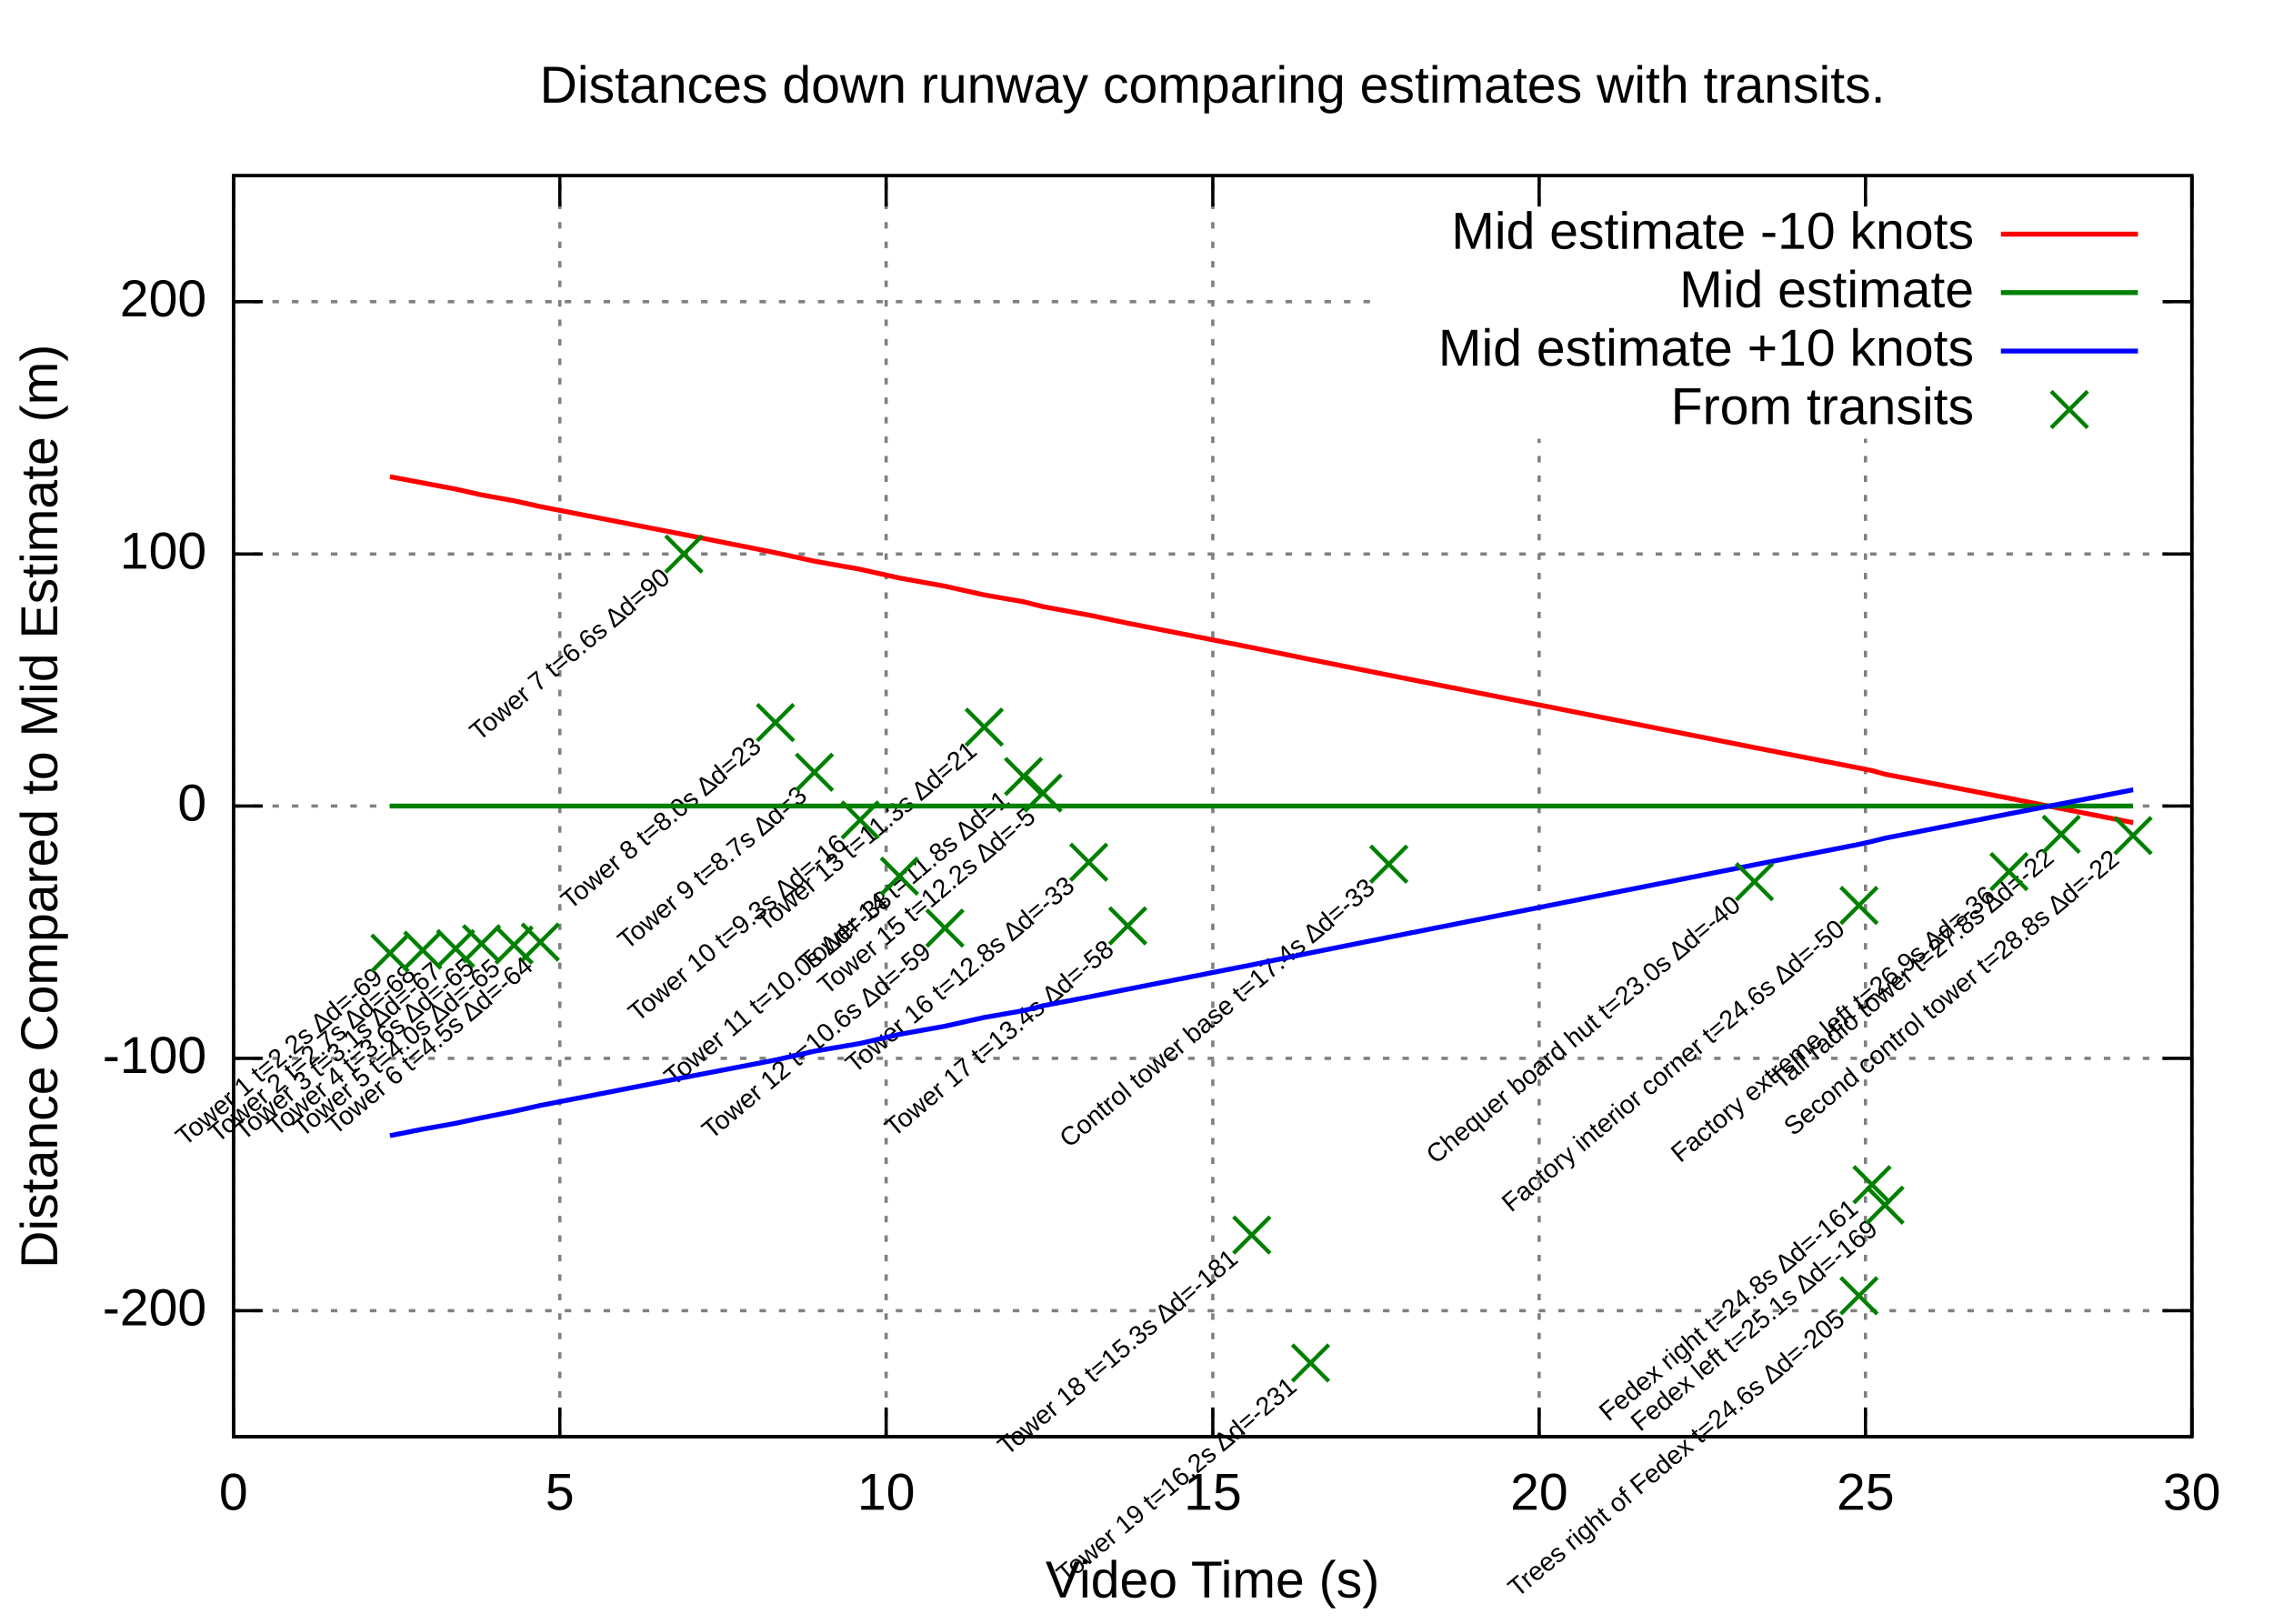
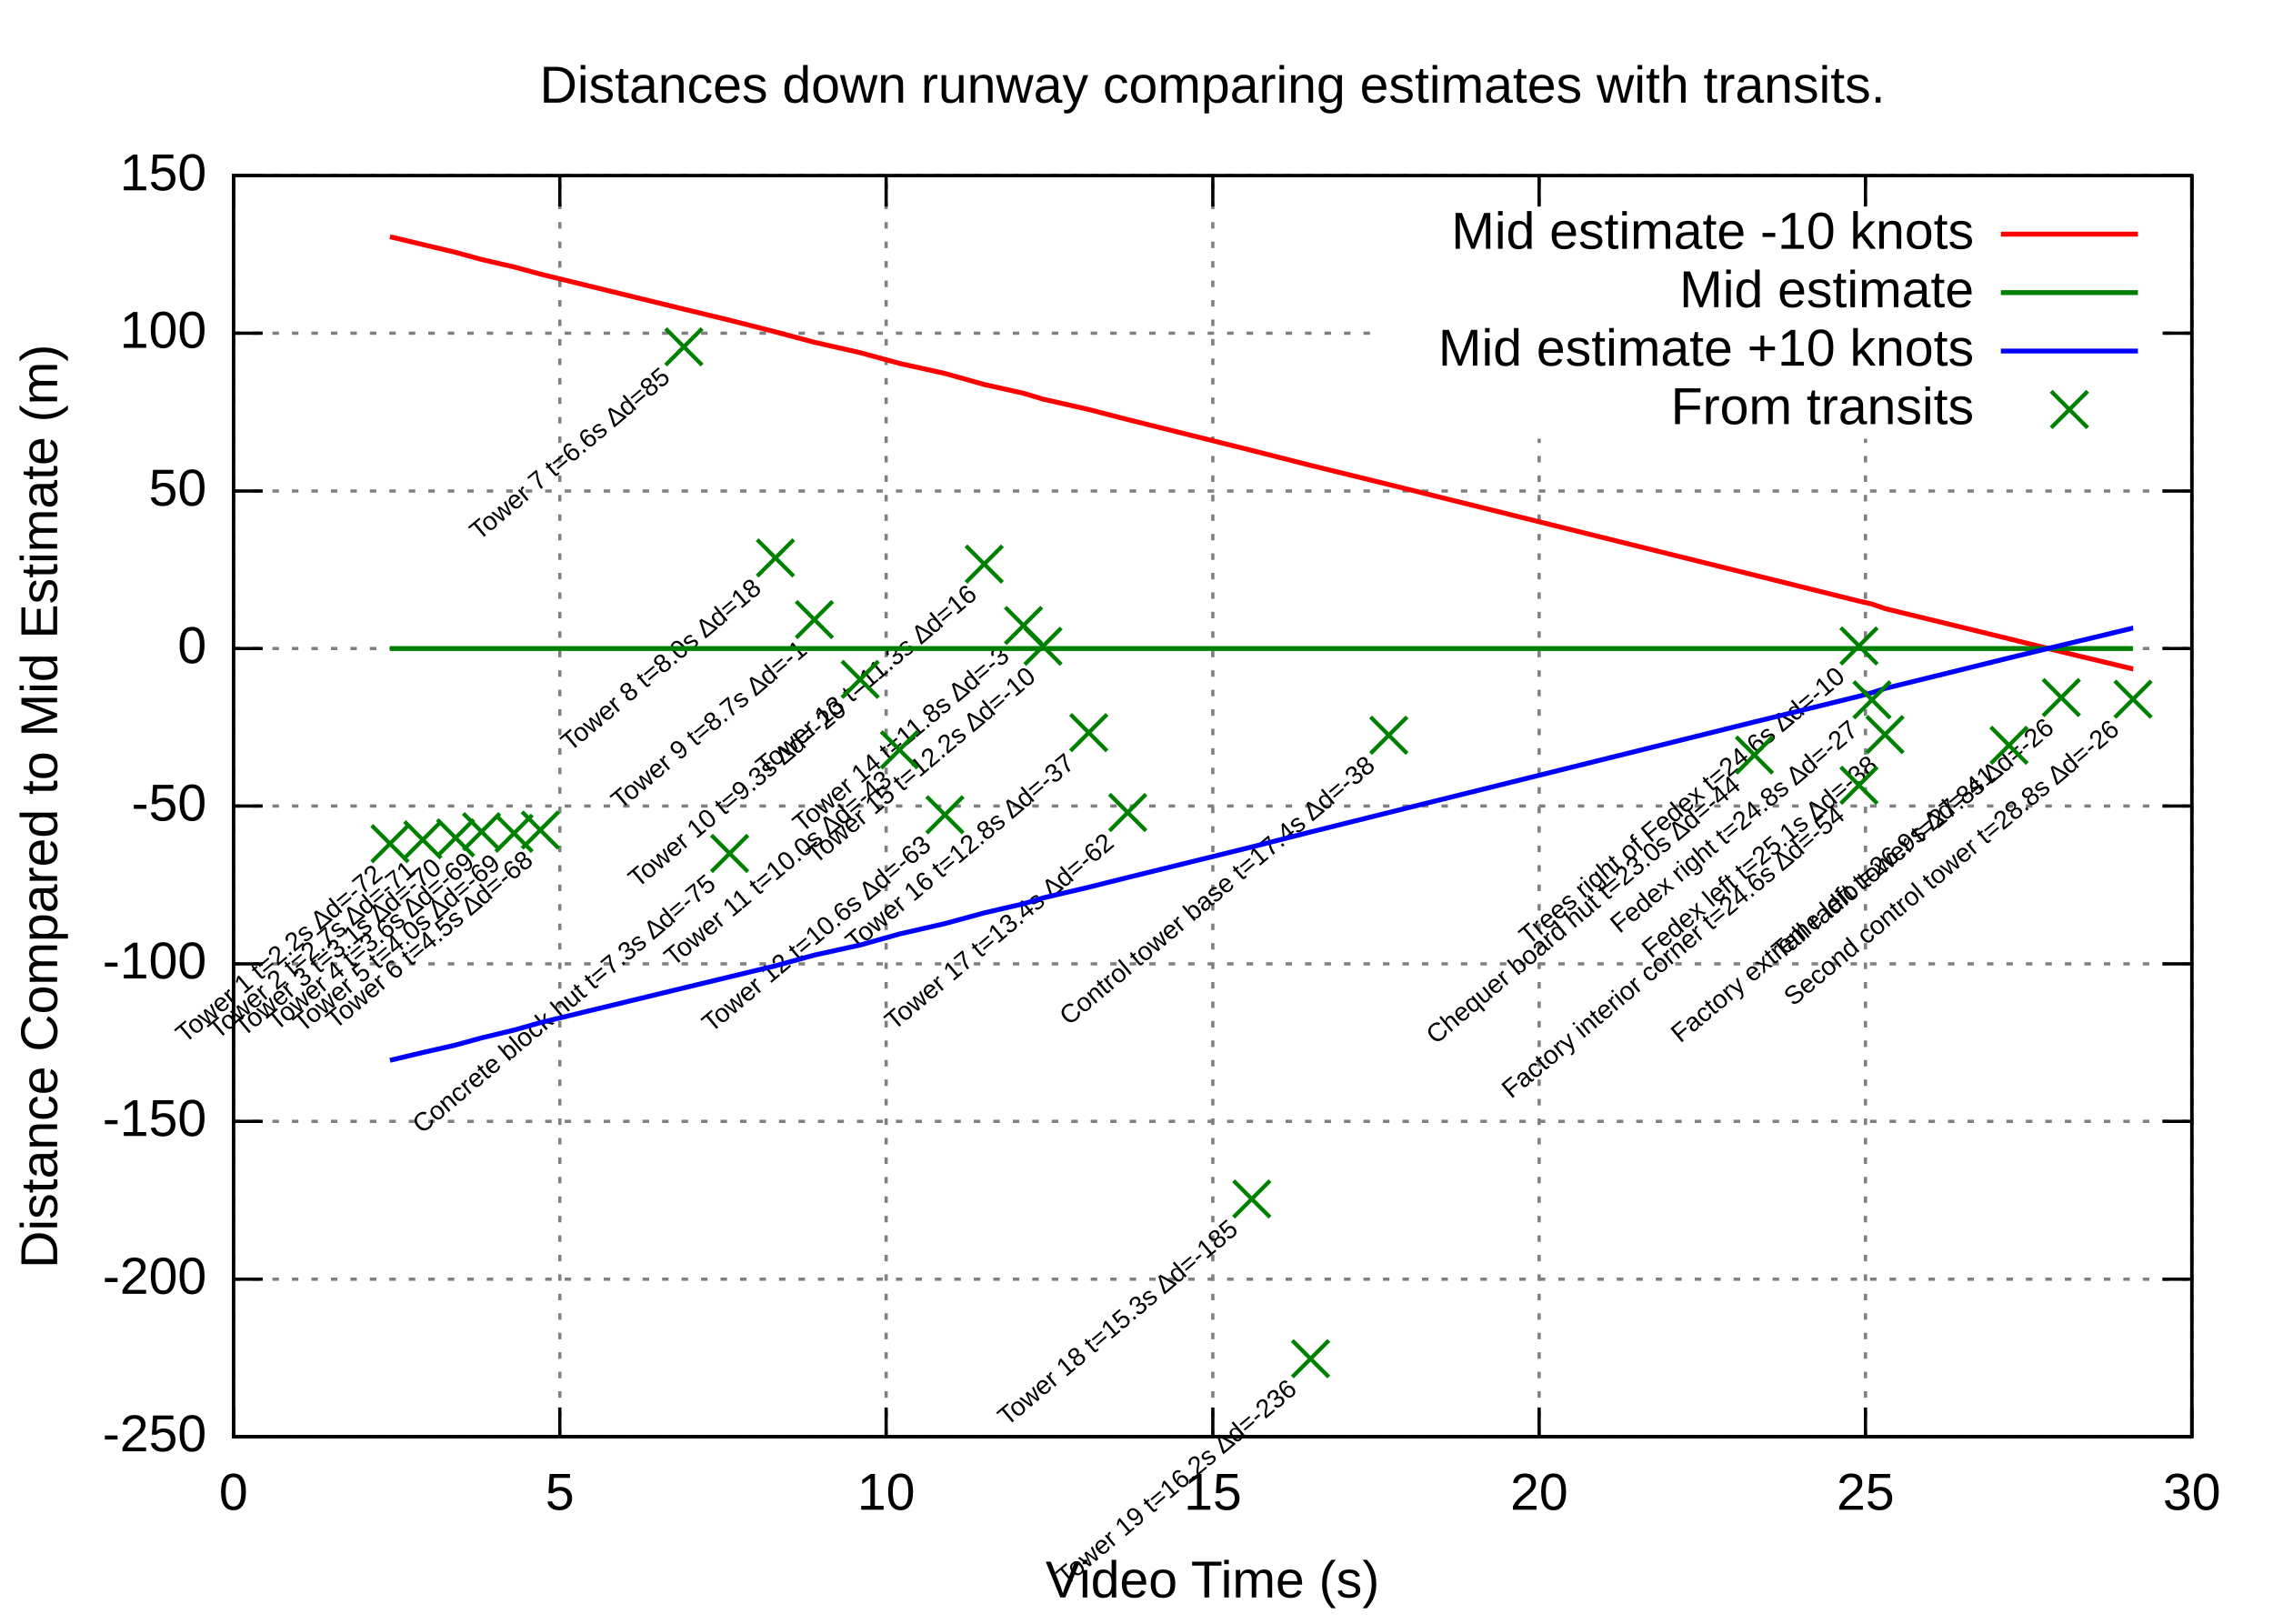
<svg xmlns="http://www.w3.org/2000/svg" xmlns:xlink="http://www.w3.org/1999/xlink" width="700" height="500" viewBox="0 0 700 500">
  <g id="gnuplot_canvas">
    <rect x="0" y="0" width="700" height="500" fill="none" />
    <defs>
      <circle id="gpDot" r="0.5" stroke-width="0.5" />
      <path id="gpPt0" stroke-width="0.222" stroke="currentColor" d="M-1,0 h2 M0,-1 v2" />
      <path id="gpPt1" stroke-width="0.222" stroke="currentColor" d="M-1,-1 L1,1 M1,-1 L-1,1" />
      <path id="gpPt2" stroke-width="0.222" stroke="currentColor" d="M-1,0 L1,0 M0,-1 L0,1 M-1,-1 L1,1 M-1,1 L1,-1" />
      <rect id="gpPt3" stroke-width="0.222" stroke="currentColor" x="-1" y="-1" width="2" height="2" />
      <rect id="gpPt4" stroke-width="0.222" stroke="currentColor" fill="currentColor" x="-1" y="-1" width="2" height="2" />
      <circle id="gpPt5" stroke-width="0.222" stroke="currentColor" cx="0" cy="0" r="1" />
      <use xlink:href="#gpPt5" id="gpPt6" fill="currentColor" stroke="none" />
      <path id="gpPt7" stroke-width="0.222" stroke="currentColor" d="M0,-1.33 L-1.33,0.67 L1.33,0.67 z" />
      <use xlink:href="#gpPt7" id="gpPt8" fill="currentColor" stroke="none" />
      <use xlink:href="#gpPt7" id="gpPt9" stroke="currentColor" transform="rotate(180)" />
      <use xlink:href="#gpPt9" id="gpPt10" fill="currentColor" stroke="none" />
      <use xlink:href="#gpPt3" id="gpPt11" stroke="currentColor" transform="rotate(45)" />
      <use xlink:href="#gpPt11" id="gpPt12" fill="currentColor" stroke="none" />
    </defs>
    <g style="fill:none; color:white; stroke:currentColor; stroke-width:1.00; stroke-linecap:butt; stroke-linejoin:miter">
</g>
    <g style="fill:none; color:black; stroke:currentColor; stroke-width:1.00; stroke-linecap:butt; stroke-linejoin:miter">
</g>
    <g style="fill:none; color:gray; stroke:currentColor; stroke-width:1.00; stroke-linecap:butt; stroke-linejoin:miter">
-       <path stroke="gray" stroke-dasharray=" 2,4" class="gridline" d="M71.9,403.6 L675.0,403.6  h0.01" />
-     </g>
-     <g style="fill:none; color:black; stroke:currentColor; stroke-width:1.00; stroke-linecap:butt; stroke-linejoin:miter">
-       <path stroke="black" d="M71.9,403.6 L80.9,403.6 M675.0,403.6 L666.0,403.6  h0.01" />
-       <g transform="translate(63.6,408.1)" style="stroke:none; fill:black; font-family:Arial; font-size:12.00pt; text-anchor:end">
+       <path stroke="gray" stroke-dasharray=" 2,4" class="gridline" d="M71.9,442.4 L675.0,442.4  h0.01" />
+     </g>
+     <g style="fill:none; color:black; stroke:currentColor; stroke-width:1.00; stroke-linecap:butt; stroke-linejoin:miter">
+       <path stroke="black" d="M71.9,442.4 L80.9,442.4 M675.0,442.4 L666.0,442.4  h0.01" />
+       <g transform="translate(63.6,446.9)" style="stroke:none; fill:black; font-family:Arial; font-size:12.00pt; text-anchor:end">
+         <text>-250</text>
+       </g>
+     </g>
+     <g style="fill:none; color:gray; stroke:currentColor; stroke-width:1.00; stroke-linecap:butt; stroke-linejoin:miter">
+       <path stroke="gray" stroke-dasharray=" 2,4" class="gridline" d="M71.9,393.9 L675.0,393.9  h0.01" />
+     </g>
+     <g style="fill:none; color:black; stroke:currentColor; stroke-width:1.00; stroke-linecap:butt; stroke-linejoin:miter">
+       <path stroke="black" d="M71.9,393.9 L80.9,393.9 M675.0,393.9 L666.0,393.9  h0.01" />
+       <g transform="translate(63.6,398.4)" style="stroke:none; fill:black; font-family:Arial; font-size:12.00pt; text-anchor:end">
        <text>-200</text>
      </g>
    </g>
    <g style="fill:none; color:gray; stroke:currentColor; stroke-width:1.00; stroke-linecap:butt; stroke-linejoin:miter">
-       <path stroke="gray" stroke-dasharray=" 2,4" class="gridline" d="M71.9,325.9 L675.0,325.9  h0.01" />
-     </g>
-     <g style="fill:none; color:black; stroke:currentColor; stroke-width:1.00; stroke-linecap:butt; stroke-linejoin:miter">
-       <path stroke="black" d="M71.9,325.9 L80.9,325.9 M675.0,325.9 L666.0,325.9  h0.01" />
-       <g transform="translate(63.6,330.4)" style="stroke:none; fill:black; font-family:Arial; font-size:12.00pt; text-anchor:end">
+       <path stroke="gray" stroke-dasharray=" 2,4" class="gridline" d="M71.9,345.3 L675.0,345.3  h0.01" />
+     </g>
+     <g style="fill:none; color:black; stroke:currentColor; stroke-width:1.00; stroke-linecap:butt; stroke-linejoin:miter">
+       <path stroke="black" d="M71.9,345.3 L80.9,345.3 M675.0,345.3 L666.0,345.3  h0.01" />
+       <g transform="translate(63.6,349.8)" style="stroke:none; fill:black; font-family:Arial; font-size:12.00pt; text-anchor:end">
+         <text>-150</text>
+       </g>
+     </g>
+     <g style="fill:none; color:gray; stroke:currentColor; stroke-width:1.00; stroke-linecap:butt; stroke-linejoin:miter">
+       <path stroke="gray" stroke-dasharray=" 2,4" class="gridline" d="M71.9,296.8 L675.0,296.8  h0.01" />
+     </g>
+     <g style="fill:none; color:black; stroke:currentColor; stroke-width:1.00; stroke-linecap:butt; stroke-linejoin:miter">
+       <path stroke="black" d="M71.9,296.8 L80.9,296.8 M675.0,296.8 L666.0,296.8  h0.01" />
+       <g transform="translate(63.6,301.3)" style="stroke:none; fill:black; font-family:Arial; font-size:12.00pt; text-anchor:end">
        <text>-100</text>
      </g>
    </g>
    <g style="fill:none; color:gray; stroke:currentColor; stroke-width:1.00; stroke-linecap:butt; stroke-linejoin:miter">
      <path stroke="gray" stroke-dasharray=" 2,4" class="gridline" d="M71.9,248.2 L675.0,248.2  h0.01" />
    </g>
    <g style="fill:none; color:black; stroke:currentColor; stroke-width:1.00; stroke-linecap:butt; stroke-linejoin:miter">
      <path stroke="black" d="M71.9,248.2 L80.9,248.2 M675.0,248.2 L666.0,248.2  h0.01" />
      <g transform="translate(63.6,252.7)" style="stroke:none; fill:black; font-family:Arial; font-size:12.00pt; text-anchor:end">
+         <text>-50</text>
+       </g>
+     </g>
+     <g style="fill:none; color:gray; stroke:currentColor; stroke-width:1.00; stroke-linecap:butt; stroke-linejoin:miter">
+       <path stroke="gray" stroke-dasharray=" 2,4" class="gridline" d="M71.9,199.7 L675.0,199.7  h0.01" />
+     </g>
+     <g style="fill:none; color:black; stroke:currentColor; stroke-width:1.00; stroke-linecap:butt; stroke-linejoin:miter">
+       <path stroke="black" d="M71.9,199.7 L80.9,199.7 M675.0,199.7 L666.0,199.7  h0.01" />
+       <g transform="translate(63.6,204.2)" style="stroke:none; fill:black; font-family:Arial; font-size:12.00pt; text-anchor:end">
        <text> 0</text>
      </g>
    </g>
    <g style="fill:none; color:gray; stroke:currentColor; stroke-width:1.00; stroke-linecap:butt; stroke-linejoin:miter">
-       <path stroke="gray" stroke-dasharray=" 2,4" class="gridline" d="M71.9,170.6 L675.0,170.6  h0.01" />
-     </g>
-     <g style="fill:none; color:black; stroke:currentColor; stroke-width:1.00; stroke-linecap:butt; stroke-linejoin:miter">
-       <path stroke="black" d="M71.9,170.6 L80.9,170.6 M675.0,170.6 L666.0,170.6  h0.01" />
-       <g transform="translate(63.6,175.1)" style="stroke:none; fill:black; font-family:Arial; font-size:12.00pt; text-anchor:end">
+       <path stroke="gray" stroke-dasharray=" 2,4" class="gridline" d="M71.9,151.2 L675.0,151.2  h0.01" />
+     </g>
+     <g style="fill:none; color:black; stroke:currentColor; stroke-width:1.00; stroke-linecap:butt; stroke-linejoin:miter">
+       <path stroke="black" d="M71.9,151.2 L80.9,151.2 M675.0,151.2 L666.0,151.2  h0.01" />
+       <g transform="translate(63.6,155.7)" style="stroke:none; fill:black; font-family:Arial; font-size:12.00pt; text-anchor:end">
+         <text> 50</text>
+       </g>
+     </g>
+     <g style="fill:none; color:gray; stroke:currentColor; stroke-width:1.00; stroke-linecap:butt; stroke-linejoin:miter">
+       <path stroke="gray" stroke-dasharray=" 2,4" class="gridline" d="M71.9,102.6 L425.3,102.6 M666.7,102.6 L675.0,102.6  h0.01" />
+     </g>
+     <g style="fill:none; color:black; stroke:currentColor; stroke-width:1.00; stroke-linecap:butt; stroke-linejoin:miter">
+       <path stroke="black" d="M71.9,102.6 L80.9,102.6 M675.0,102.6 L666.0,102.6  h0.01" />
+       <g transform="translate(63.6,107.1)" style="stroke:none; fill:black; font-family:Arial; font-size:12.00pt; text-anchor:end">
        <text> 100</text>
      </g>
    </g>
    <g style="fill:none; color:gray; stroke:currentColor; stroke-width:1.00; stroke-linecap:butt; stroke-linejoin:miter">
-       <path stroke="gray" stroke-dasharray=" 2,4" class="gridline" d="M71.9,92.9 L425.3,92.9 M666.7,92.9 L675.0,92.9  h0.01" />
-     </g>
-     <g style="fill:none; color:black; stroke:currentColor; stroke-width:1.00; stroke-linecap:butt; stroke-linejoin:miter">
-       <path stroke="black" d="M71.9,92.9 L80.9,92.9 M675.0,92.9 L666.0,92.9  h0.01" />
-       <g transform="translate(63.6,97.4)" style="stroke:none; fill:black; font-family:Arial; font-size:12.00pt; text-anchor:end">
-         <text> 200</text>
+       <path stroke="gray" stroke-dasharray=" 2,4" class="gridline" d="M71.9,54.1 L675.0,54.1  h0.01" />
+     </g>
+     <g style="fill:none; color:black; stroke:currentColor; stroke-width:1.00; stroke-linecap:butt; stroke-linejoin:miter">
+       <path stroke="black" d="M71.9,54.1 L80.9,54.1 M675.0,54.1 L666.0,54.1  h0.01" />
+       <g transform="translate(63.6,58.6)" style="stroke:none; fill:black; font-family:Arial; font-size:12.00pt; text-anchor:end">
+         <text> 150</text>
      </g>
    </g>
    <g style="fill:none; color:gray; stroke:currentColor; stroke-width:1.00; stroke-linecap:butt; stroke-linejoin:miter">
      <path stroke="gray" stroke-dasharray=" 2,4" class="gridline" d="M71.9,442.4 L71.9,54.1  h0.01" />
    </g>
    <g style="fill:none; color:black; stroke:currentColor; stroke-width:1.00; stroke-linecap:butt; stroke-linejoin:miter">
      <path stroke="black" d="M71.9,442.4 L71.9,433.4 M71.9,54.1 L71.9,63.1  h0.01" />
      <g transform="translate(71.9,464.9)" style="stroke:none; fill:black; font-family:Arial; font-size:12.00pt; text-anchor:middle">
        <text> 0</text>
      </g>
    </g>
    <g style="fill:none; color:gray; stroke:currentColor; stroke-width:1.00; stroke-linecap:butt; stroke-linejoin:miter">
      <path stroke="gray" stroke-dasharray=" 2,4" class="gridline" d="M172.4,442.4 L172.4,54.1  h0.01" />
    </g>
    <g style="fill:none; color:black; stroke:currentColor; stroke-width:1.00; stroke-linecap:butt; stroke-linejoin:miter">
      <path stroke="black" d="M172.4,442.4 L172.4,433.4 M172.4,54.1 L172.4,63.1  h0.01" />
      <g transform="translate(172.4,464.9)" style="stroke:none; fill:black; font-family:Arial; font-size:12.00pt; text-anchor:middle">
        <text> 5</text>
      </g>
    </g>
    <g style="fill:none; color:gray; stroke:currentColor; stroke-width:1.00; stroke-linecap:butt; stroke-linejoin:miter">
      <path stroke="gray" stroke-dasharray=" 2,4" class="gridline" d="M272.9,442.4 L272.9,54.1  h0.01" />
    </g>
    <g style="fill:none; color:black; stroke:currentColor; stroke-width:1.00; stroke-linecap:butt; stroke-linejoin:miter">
      <path stroke="black" d="M272.9,442.4 L272.9,433.4 M272.9,54.1 L272.9,63.1  h0.01" />
      <g transform="translate(272.9,464.9)" style="stroke:none; fill:black; font-family:Arial; font-size:12.00pt; text-anchor:middle">
        <text> 10</text>
      </g>
    </g>
    <g style="fill:none; color:gray; stroke:currentColor; stroke-width:1.00; stroke-linecap:butt; stroke-linejoin:miter">
      <path stroke="gray" stroke-dasharray=" 2,4" class="gridline" d="M373.5,442.4 L373.5,54.1  h0.01" />
    </g>
    <g style="fill:none; color:black; stroke:currentColor; stroke-width:1.00; stroke-linecap:butt; stroke-linejoin:miter">
      <path stroke="black" d="M373.5,442.4 L373.5,433.4 M373.5,54.1 L373.5,63.1  h0.01" />
      <g transform="translate(373.5,464.9)" style="stroke:none; fill:black; font-family:Arial; font-size:12.00pt; text-anchor:middle">
        <text> 15</text>
      </g>
    </g>
    <g style="fill:none; color:gray; stroke:currentColor; stroke-width:1.00; stroke-linecap:butt; stroke-linejoin:miter">
      <path stroke="gray" stroke-dasharray=" 2,4" class="gridline" d="M474.0,442.4 L474.0,135.1 M474.0,63.1 L474.0,54.1  h0.01" />
    </g>
    <g style="fill:none; color:black; stroke:currentColor; stroke-width:1.00; stroke-linecap:butt; stroke-linejoin:miter">
      <path stroke="black" d="M474.0,442.4 L474.0,433.4 M474.0,54.1 L474.0,63.1  h0.01" />
      <g transform="translate(474.0,464.9)" style="stroke:none; fill:black; font-family:Arial; font-size:12.00pt; text-anchor:middle">
        <text> 20</text>
      </g>
    </g>
    <g style="fill:none; color:gray; stroke:currentColor; stroke-width:1.00; stroke-linecap:butt; stroke-linejoin:miter">
      <path stroke="gray" stroke-dasharray=" 2,4" class="gridline" d="M574.5,442.4 L574.5,135.1 M574.5,63.1 L574.5,54.1  h0.01" />
    </g>
    <g style="fill:none; color:black; stroke:currentColor; stroke-width:1.00; stroke-linecap:butt; stroke-linejoin:miter">
      <path stroke="black" d="M574.5,442.4 L574.5,433.4 M574.5,54.1 L574.5,63.1  h0.01" />
      <g transform="translate(574.5,464.9)" style="stroke:none; fill:black; font-family:Arial; font-size:12.00pt; text-anchor:middle">
        <text> 25</text>
      </g>
    </g>
    <g style="fill:none; color:gray; stroke:currentColor; stroke-width:1.00; stroke-linecap:butt; stroke-linejoin:miter">
      <path stroke="gray" stroke-dasharray=" 2,4" class="gridline" d="M675.0,442.4 L675.0,54.1  h0.01" />
    </g>
    <g style="fill:none; color:black; stroke:currentColor; stroke-width:1.00; stroke-linecap:butt; stroke-linejoin:miter">
      <path stroke="black" d="M675.0,442.4 L675.0,433.4 M675.0,54.1 L675.0,63.1  h0.01" />
      <g transform="translate(675.0,464.9)" style="stroke:none; fill:black; font-family:Arial; font-size:12.00pt; text-anchor:middle">
        <text> 30</text>
      </g>
      <path stroke="black" d="M71.9,54.1 L71.9,442.4 L675.0,442.4 L675.0,54.1 L71.9,54.1 Z  h0.01" />
      <g transform="translate(17.6,248.3) rotate(270)" style="stroke:none; fill:black; font-family:Arial; font-size:12.00pt; text-anchor:middle">
        <text>Distance Compared to Mid Estimate (m)</text>
      </g>
      <g transform="translate(373.4,491.9)" style="stroke:none; fill:black; font-family:Arial; font-size:12.00pt; text-anchor:middle">
        <text>Video Time (s)</text>
      </g>
      <g transform="translate(373.4,31.6)" style="stroke:none; fill:black; font-family:Arial; font-size:12.00pt; text-anchor:middle">
        <text>Distances down runway comparing estimates with transits.</text>
      </g>
-       <g transform="translate(118.3,301.7) rotate(-40)" style="stroke:none; fill:black; font-family:Arial; font-size:6.00pt; text-anchor:end">
-         <text>Tower 1 t=2.2s ∆d=-69</text>
-       </g>
-       <g transform="translate(128.4,300.7) rotate(-40)" style="stroke:none; fill:black; font-family:Arial; font-size:6.00pt; text-anchor:end">
-         <text>Tower 2 t=2.7s ∆d=-68</text>
-       </g>
-       <g transform="translate(136.4,300.0) rotate(-40)" style="stroke:none; fill:black; font-family:Arial; font-size:6.00pt; text-anchor:end">
-         <text>Tower 3 t=3.1s ∆d=-67</text>
-       </g>
-       <g transform="translate(146.5,298.7) rotate(-40)" style="stroke:none; fill:black; font-family:Arial; font-size:6.00pt; text-anchor:end">
-         <text>Tower 4 t=3.6s ∆d=-65</text>
-       </g>
-       <g transform="translate(154.5,299.0) rotate(-40)" style="stroke:none; fill:black; font-family:Arial; font-size:6.00pt; text-anchor:end">
-         <text>Tower 5 t=4.0s ∆d=-65</text>
-       </g>
-       <g transform="translate(164.6,298.3) rotate(-40)" style="stroke:none; fill:black; font-family:Arial; font-size:6.00pt; text-anchor:end">
-         <text>Tower 6 t=4.5s ∆d=-64</text>
-       </g>
-       <g transform="translate(206.8,178.7) rotate(-40)" style="stroke:none; fill:black; font-family:Arial; font-size:6.00pt; text-anchor:end">
-         <text>Tower 7 t=6.6s ∆d=90</text>
-       </g>
-       <g transform="translate(234.9,230.6) rotate(-40)" style="stroke:none; fill:black; font-family:Arial; font-size:6.00pt; text-anchor:end">
-         <text>Tower 8 t=8.0s ∆d=23</text>
-       </g>
-       <g transform="translate(249.0,245.8) rotate(-40)" style="stroke:none; fill:black; font-family:Arial; font-size:6.00pt; text-anchor:end">
-         <text>Tower 9 t=8.7s ∆d=3</text>
-       </g>
-       <g transform="translate(261.1,260.6) rotate(-40)" style="stroke:none; fill:black; font-family:Arial; font-size:6.00pt; text-anchor:end">
-         <text>Tower 10 t=9.3s ∆d=-16</text>
-       </g>
-       <g transform="translate(275.1,277.9) rotate(-40)" style="stroke:none; fill:black; font-family:Arial; font-size:6.00pt; text-anchor:end">
-         <text>Tower 11 t=10.0s ∆d=-38</text>
-       </g>
-       <g transform="translate(287.2,293.9) rotate(-40)" style="stroke:none; fill:black; font-family:Arial; font-size:6.00pt; text-anchor:end">
-         <text>Tower 12 t=10.6s ∆d=-59</text>
-       </g>
-       <g transform="translate(301.3,232.0) rotate(-40)" style="stroke:none; fill:black; font-family:Arial; font-size:6.00pt; text-anchor:end">
-         <text>Tower 13 t=11.3s ∆d=21</text>
-       </g>
-       <g transform="translate(311.3,247.2) rotate(-40)" style="stroke:none; fill:black; font-family:Arial; font-size:6.00pt; text-anchor:end">
-         <text>Tower 14 t=11.8s ∆d=1</text>
-       </g>
-       <g transform="translate(319.4,252.3) rotate(-40)" style="stroke:none; fill:black; font-family:Arial; font-size:6.00pt; text-anchor:end">
-         <text>Tower 15 t=12.2s ∆d=-5</text>
-       </g>
-       <g transform="translate(331.4,273.6) rotate(-40)" style="stroke:none; fill:black; font-family:Arial; font-size:6.00pt; text-anchor:end">
-         <text>Tower 16 t=12.8s ∆d=-33</text>
-       </g>
-       <g transform="translate(343.5,293.2) rotate(-40)" style="stroke:none; fill:black; font-family:Arial; font-size:6.00pt; text-anchor:end">
-         <text>Tower 17 t=13.4s ∆d=-58</text>
-       </g>
-       <g transform="translate(381.7,388.4) rotate(-40)" style="stroke:none; fill:black; font-family:Arial; font-size:6.00pt; text-anchor:end">
-         <text>Tower 18 t=15.3s ∆d=-181</text>
-       </g>
-       <g transform="translate(399.8,427.8) rotate(-40)" style="stroke:none; fill:black; font-family:Arial; font-size:6.00pt; text-anchor:end">
-         <text>Tower 19 t=16.2s ∆d=-231</text>
-       </g>
-       <g transform="translate(423.9,274.2) rotate(-40)" style="stroke:none; fill:black; font-family:Arial; font-size:6.00pt; text-anchor:end">
-         <text>Control tower base t=17.4s ∆d=-33</text>
-       </g>
-       <g transform="translate(536.5,279.5) rotate(-40)" style="stroke:none; fill:black; font-family:Arial; font-size:6.00pt; text-anchor:end">
-         <text>Chequer board hut t=23.0s ∆d=-40</text>
-       </g>
-       <g transform="translate(568.6,286.9) rotate(-40)" style="stroke:none; fill:black; font-family:Arial; font-size:6.00pt; text-anchor:end">
-         <text>Factory interior corner t=24.6s ∆d=-50</text>
-       </g>
-       <g transform="translate(568.6,407.1) rotate(-40)" style="stroke:none; fill:black; font-family:Arial; font-size:6.00pt; text-anchor:end">
-         <text>Trees right of Fedex t=24.6s ∆d=-205</text>
-       </g>
-       <g transform="translate(572.7,373.0) rotate(-40)" style="stroke:none; fill:black; font-family:Arial; font-size:6.00pt; text-anchor:end">
-         <text>Fedex right t=24.8s ∆d=-161</text>
-       </g>
-       <g transform="translate(578.7,379.3) rotate(-40)" style="stroke:none; fill:black; font-family:Arial; font-size:6.00pt; text-anchor:end">
-         <text>Fedex left t=25.1s ∆d=-169</text>
-       </g>
-       <g transform="translate(614.9,276.5) rotate(-40)" style="stroke:none; fill:black; font-family:Arial; font-size:6.00pt; text-anchor:end">
-         <text>Factory extreme left t=26.9s ∆d=-36</text>
-       </g>
-       <g transform="translate(633.0,264.9) rotate(-40)" style="stroke:none; fill:black; font-family:Arial; font-size:6.00pt; text-anchor:end">
-         <text>Tall radio tower t=27.8s ∆d=-22</text>
-       </g>
-       <g transform="translate(653.1,265.4) rotate(-40)" style="stroke:none; fill:black; font-family:Arial; font-size:6.00pt; text-anchor:end">
-         <text>Second control tower t=28.8s ∆d=-22</text>
+       <g transform="translate(118.3,270.0) rotate(-40)" style="stroke:none; fill:black; font-family:Arial; font-size:6.00pt; text-anchor:end">
+         <text>Tower 1 t=2.2s ∆d=-72</text>
+       </g>
+       <g transform="translate(128.4,268.8) rotate(-40)" style="stroke:none; fill:black; font-family:Arial; font-size:6.00pt; text-anchor:end">
+         <text>Tower 2 t=2.7s ∆d=-71</text>
+       </g>
+       <g transform="translate(136.4,268.0) rotate(-40)" style="stroke:none; fill:black; font-family:Arial; font-size:6.00pt; text-anchor:end">
+         <text>Tower 3 t=3.1s ∆d=-70</text>
+       </g>
+       <g transform="translate(146.5,266.2) rotate(-40)" style="stroke:none; fill:black; font-family:Arial; font-size:6.00pt; text-anchor:end">
+         <text>Tower 4 t=3.6s ∆d=-69</text>
+       </g>
+       <g transform="translate(154.5,266.7) rotate(-40)" style="stroke:none; fill:black; font-family:Arial; font-size:6.00pt; text-anchor:end">
+         <text>Tower 5 t=4.0s ∆d=-69</text>
+       </g>
+       <g transform="translate(164.6,265.7) rotate(-40)" style="stroke:none; fill:black; font-family:Arial; font-size:6.00pt; text-anchor:end">
+         <text>Tower 6 t=4.5s ∆d=-68</text>
+       </g>
+       <g transform="translate(206.8,116.9) rotate(-40)" style="stroke:none; fill:black; font-family:Arial; font-size:6.00pt; text-anchor:end">
+         <text>Tower 7 t=6.6s ∆d=85</text>
+       </g>
+       <g transform="translate(220.9,273.0) rotate(-40)" style="stroke:none; fill:black; font-family:Arial; font-size:6.00pt; text-anchor:end">
+         <text>Concrete block hut t=7.3s ∆d=-75</text>
+       </g>
+       <g transform="translate(234.9,181.9) rotate(-40)" style="stroke:none; fill:black; font-family:Arial; font-size:6.00pt; text-anchor:end">
+         <text>Tower 8 t=8.0s ∆d=18</text>
+       </g>
+       <g transform="translate(249.0,200.9) rotate(-40)" style="stroke:none; fill:black; font-family:Arial; font-size:6.00pt; text-anchor:end">
+         <text>Tower 9 t=8.7s ∆d=-1</text>
+       </g>
+       <g transform="translate(261.1,219.3) rotate(-40)" style="stroke:none; fill:black; font-family:Arial; font-size:6.00pt; text-anchor:end">
+         <text>Tower 10 t=9.3s ∆d=-20</text>
+       </g>
+       <g transform="translate(275.1,241.0) rotate(-40)" style="stroke:none; fill:black; font-family:Arial; font-size:6.00pt; text-anchor:end">
+         <text>Tower 11 t=10.0s ∆d=-43</text>
+       </g>
+       <g transform="translate(287.2,261.0) rotate(-40)" style="stroke:none; fill:black; font-family:Arial; font-size:6.00pt; text-anchor:end">
+         <text>Tower 12 t=10.6s ∆d=-63</text>
+       </g>
+       <g transform="translate(301.3,183.8) rotate(-40)" style="stroke:none; fill:black; font-family:Arial; font-size:6.00pt; text-anchor:end">
+         <text>Tower 13 t=11.3s ∆d=16</text>
+       </g>
+       <g transform="translate(311.3,202.7) rotate(-40)" style="stroke:none; fill:black; font-family:Arial; font-size:6.00pt; text-anchor:end">
+         <text>Tower 14 t=11.8s ∆d=-3</text>
+       </g>
+       <g transform="translate(319.4,209.1) rotate(-40)" style="stroke:none; fill:black; font-family:Arial; font-size:6.00pt; text-anchor:end">
+         <text>Tower 15 t=12.2s ∆d=-10</text>
+       </g>
+       <g transform="translate(331.4,235.8) rotate(-40)" style="stroke:none; fill:black; font-family:Arial; font-size:6.00pt; text-anchor:end">
+         <text>Tower 16 t=12.8s ∆d=-37</text>
+       </g>
+       <g transform="translate(343.5,260.3) rotate(-40)" style="stroke:none; fill:black; font-family:Arial; font-size:6.00pt; text-anchor:end">
+         <text>Tower 17 t=13.4s ∆d=-62</text>
+       </g>
+       <g transform="translate(381.7,379.3) rotate(-40)" style="stroke:none; fill:black; font-family:Arial; font-size:6.00pt; text-anchor:end">
+         <text>Tower 18 t=15.3s ∆d=-185</text>
+       </g>
+       <g transform="translate(399.8,428.5) rotate(-40)" style="stroke:none; fill:black; font-family:Arial; font-size:6.00pt; text-anchor:end">
+         <text>Tower 19 t=16.2s ∆d=-236</text>
+       </g>
+       <g transform="translate(423.9,236.5) rotate(-40)" style="stroke:none; fill:black; font-family:Arial; font-size:6.00pt; text-anchor:end">
+         <text>Control tower base t=17.4s ∆d=-38</text>
+       </g>
+       <g transform="translate(536.5,242.6) rotate(-40)" style="stroke:none; fill:black; font-family:Arial; font-size:6.00pt; text-anchor:end">
+         <text>Chequer board hut t=23.0s ∆d=-44</text>
+       </g>
+       <g transform="translate(568.6,251.9) rotate(-40)" style="stroke:none; fill:black; font-family:Arial; font-size:6.00pt; text-anchor:end">
+         <text>Factory interior corner t=24.6s ∆d=-54</text>
+       </g>
+       <g transform="translate(568.6,209.1) rotate(-40)" style="stroke:none; fill:black; font-family:Arial; font-size:6.00pt; text-anchor:end">
+         <text>Trees right of Fedex t=24.6s ∆d=-10</text>
+       </g>
+       <g transform="translate(572.7,225.6) rotate(-40)" style="stroke:none; fill:black; font-family:Arial; font-size:6.00pt; text-anchor:end">
+         <text>Fedex right t=24.8s ∆d=-27</text>
+       </g>
+       <g transform="translate(578.7,236.4) rotate(-40)" style="stroke:none; fill:black; font-family:Arial; font-size:6.00pt; text-anchor:end">
+         <text>Fedex left t=25.1s ∆d=-38</text>
+       </g>
+       <g transform="translate(614.9,239.6) rotate(-40)" style="stroke:none; fill:black; font-family:Arial; font-size:6.00pt; text-anchor:end">
+         <text>Factory extreme left t=26.9s ∆d=-41</text>
+       </g>
+       <g transform="translate(633.0,224.9) rotate(-40)" style="stroke:none; fill:black; font-family:Arial; font-size:6.00pt; text-anchor:end">
+         <text>Tall radio tower t=27.8s ∆d=-26</text>
+       </g>
+       <g transform="translate(653.1,225.4) rotate(-40)" style="stroke:none; fill:black; font-family:Arial; font-size:6.00pt; text-anchor:end">
+         <text>Second control tower t=28.8s ∆d=-26</text>
      </g>
    </g>
    <g id="gnuplot_plot_1">
      <g style="fill:none; color:white; stroke:black; stroke-width:1.50; stroke-linecap:butt; stroke-linejoin:miter">
</g>
      <g style="fill:none; color:red; stroke:currentColor; stroke-width:1.50; stroke-linecap:butt; stroke-linejoin:miter">
        <g transform="translate(607.9,76.6)" style="stroke:none; fill:black; font-family:Arial; font-size:12.00pt; text-anchor:end">
          <text>Mid estimate -10 knots</text>
        </g>
-         <path d="M616.2,72.1 L658.4,72.1 M120.1,146.8 L130.2,148.7 L140.3,150.6 L148.3,152.4 L158.3,154.2 L166.4,156.0    L210.6,164.6 L238.8,170.2 L250.8,172.8 L264.9,175.3 L277.0,178.0 L291.0,180.5 L303.1,183.2 L315.2,185.3    L321.2,186.8 L335.3,189.4 L347.3,191.9 L385.5,199.4 L403.6,203.1 L427.7,207.9 L540.3,230.2 L572.5,236.5    L576.5,237.3 L580.5,238.4 L618.7,245.8 L634.8,249.0 L656.9,253.3  h0.01" />
+         <path d="M616.2,72.1 L658.4,72.1 M120.1,72.9 L130.2,75.3 L140.3,77.7 L148.3,79.9 L158.3,82.2 L166.4,84.4    L210.6,95.2 L224.7,98.6 L238.8,102.2 L250.8,105.4 L264.9,108.6 L277.0,111.9 L291.0,115.0 L303.1,118.4    L315.2,121.1 L321.2,122.9 L335.3,126.1 L347.3,129.2 L385.5,138.7 L403.6,143.3 L427.7,149.2 L540.3,177.1    L572.5,185.1 L576.5,186.0 L580.5,187.4 L618.7,196.7 L634.8,200.7 L656.9,206.0  h0.01" />
      </g>
    </g>
    <g id="gnuplot_plot_2">
      <g style="fill:none; color:green; stroke:currentColor; stroke-width:1.50; stroke-linecap:butt; stroke-linejoin:miter">
        <g transform="translate(607.9,94.6)" style="stroke:none; fill:black; font-family:Arial; font-size:12.00pt; text-anchor:end">
          <text>Mid estimate</text>
        </g>
-         <path d="M616.2,90.1 L658.4,90.1 M120.1,248.2 L130.2,248.2 L140.3,248.2 L148.3,248.2 L158.3,248.2 L166.4,248.2    L210.6,248.2 L238.8,248.2 L250.8,248.2 L264.9,248.2 L277.0,248.2 L291.0,248.2 L303.1,248.2 L315.2,248.2    L321.2,248.2 L335.3,248.2 L347.3,248.2 L385.5,248.2 L403.6,248.2 L427.7,248.2 L540.3,248.2 L572.5,248.2    L576.5,248.2 L580.5,248.2 L618.7,248.2 L634.8,248.2 L656.9,248.2  h0.01" />
+         <path d="M616.2,90.1 L658.4,90.1 M120.1,199.7 L130.2,199.7 L140.3,199.7 L148.3,199.7 L158.3,199.7 L166.4,199.7    L210.6,199.7 L224.7,199.7 L238.8,199.7 L250.8,199.7 L264.9,199.7 L277.0,199.7 L291.0,199.7 L303.1,199.7    L315.2,199.7 L321.2,199.7 L335.3,199.7 L347.3,199.7 L385.5,199.7 L403.6,199.7 L427.7,199.7 L540.3,199.7    L572.5,199.7 L576.5,199.7 L580.5,199.7 L618.7,199.7 L634.8,199.7 L656.9,199.7  h0.01" />
      </g>
    </g>
    <g id="gnuplot_plot_3">
      <g style="fill:none; color:blue; stroke:currentColor; stroke-width:1.50; stroke-linecap:butt; stroke-linejoin:miter">
        <g transform="translate(607.9,112.6)" style="stroke:none; fill:black; font-family:Arial; font-size:12.00pt; text-anchor:end">
          <text>Mid estimate +10 knots</text>
        </g>
-         <path d="M616.2,108.1 L658.4,108.1 M120.1,349.7 L130.2,347.7 L140.3,345.9 L148.3,344.2 L158.3,342.2 L166.4,340.4    L210.6,331.8 L238.8,326.4 L250.8,323.7 L264.9,321.3 L277.0,318.5 L291.0,316.0 L303.1,313.3 L315.2,311.2    L321.2,309.7 L335.3,307.0 L347.3,304.6 L385.5,297.1 L403.6,293.4 L427.7,288.6 L540.3,266.3 L572.5,260.0    L576.5,259.1 L580.5,258.1 L618.7,250.6 L634.8,247.5 L656.9,243.2  h0.01" />
+         <path d="M616.2,108.1 L658.4,108.1 M120.1,326.5 L130.2,324.1 L140.3,321.8 L148.3,319.6 L158.3,317.2 L166.4,314.9    L210.6,304.2 L224.7,300.8 L238.8,297.4 L250.8,294.1 L264.9,291.0 L277.0,287.6 L291.0,284.4 L303.1,281.1    L315.2,278.3 L321.2,276.5 L335.3,273.2 L347.3,270.2 L385.5,260.8 L403.6,256.2 L427.7,250.2 L540.3,222.3    L572.5,214.4 L576.5,213.3 L580.5,212.0 L618.7,202.6 L634.8,198.7 L656.9,193.4  h0.01" />
      </g>
    </g>
    <g id="gnuplot_plot_4">
      <g style="fill:none; color:green; stroke:currentColor; stroke-width:1.50; stroke-linecap:butt; stroke-linejoin:miter">
        <g transform="translate(607.9,130.6)" style="stroke:none; fill:black; font-family:Arial; font-size:12.00pt; text-anchor:end">
          <text>From transits</text>
        </g>
-         <use xlink:href="#gpPt1" transform="translate(120.1,293.5) scale(5.62)" />
-         <use xlink:href="#gpPt1" transform="translate(130.2,292.6) scale(5.62)" />
-         <use xlink:href="#gpPt1" transform="translate(140.3,292.1) scale(5.62)" />
-         <use xlink:href="#gpPt1" transform="translate(148.3,290.6) scale(5.62)" />
-         <use xlink:href="#gpPt1" transform="translate(158.3,291.0) scale(5.62)" />
-         <use xlink:href="#gpPt1" transform="translate(166.4,290.1) scale(5.62)" />
-         <use xlink:href="#gpPt1" transform="translate(210.6,170.6) scale(5.62)" />
-         <use xlink:href="#gpPt1" transform="translate(238.8,222.5) scale(5.62)" />
-         <use xlink:href="#gpPt1" transform="translate(250.8,237.8) scale(5.62)" />
-         <use xlink:href="#gpPt1" transform="translate(264.9,252.5) scale(5.62)" />
-         <use xlink:href="#gpPt1" transform="translate(277.0,269.8) scale(5.62)" />
-         <use xlink:href="#gpPt1" transform="translate(291.0,285.8) scale(5.62)" />
-         <use xlink:href="#gpPt1" transform="translate(303.1,223.9) scale(5.62)" />
-         <use xlink:href="#gpPt1" transform="translate(315.2,239.1) scale(5.62)" />
-         <use xlink:href="#gpPt1" transform="translate(321.2,244.2) scale(5.62)" />
-         <use xlink:href="#gpPt1" transform="translate(335.3,265.5) scale(5.62)" />
-         <use xlink:href="#gpPt1" transform="translate(347.3,285.1) scale(5.62)" />
-         <use xlink:href="#gpPt1" transform="translate(385.5,380.3) scale(5.62)" />
-         <use xlink:href="#gpPt1" transform="translate(403.6,419.7) scale(5.62)" />
-         <use xlink:href="#gpPt1" transform="translate(427.7,266.1) scale(5.62)" />
-         <use xlink:href="#gpPt1" transform="translate(540.3,271.5) scale(5.62)" />
-         <use xlink:href="#gpPt1" transform="translate(572.5,278.8) scale(5.62)" />
-         <use xlink:href="#gpPt1" transform="translate(572.5,399.0) scale(5.62)" />
-         <use xlink:href="#gpPt1" transform="translate(576.5,364.8) scale(5.62)" />
-         <use xlink:href="#gpPt1" transform="translate(580.5,371.1) scale(5.62)" />
-         <use xlink:href="#gpPt1" transform="translate(618.7,268.4) scale(5.62)" />
-         <use xlink:href="#gpPt1" transform="translate(634.8,256.9) scale(5.62)" />
-         <use xlink:href="#gpPt1" transform="translate(656.9,257.3) scale(5.62)" />
+         <use xlink:href="#gpPt1" transform="translate(120.1,259.8) scale(5.62)" />
+         <use xlink:href="#gpPt1" transform="translate(130.2,258.6) scale(5.62)" />
+         <use xlink:href="#gpPt1" transform="translate(140.3,258.0) scale(5.62)" />
+         <use xlink:href="#gpPt1" transform="translate(148.3,256.1) scale(5.62)" />
+         <use xlink:href="#gpPt1" transform="translate(158.3,256.6) scale(5.62)" />
+         <use xlink:href="#gpPt1" transform="translate(166.4,255.6) scale(5.62)" />
+         <use xlink:href="#gpPt1" transform="translate(210.6,106.8) scale(5.62)" />
+         <use xlink:href="#gpPt1" transform="translate(224.7,262.8) scale(5.62)" />
+         <use xlink:href="#gpPt1" transform="translate(238.8,171.8) scale(5.62)" />
+         <use xlink:href="#gpPt1" transform="translate(250.8,190.8) scale(5.62)" />
+         <use xlink:href="#gpPt1" transform="translate(264.9,209.2) scale(5.62)" />
+         <use xlink:href="#gpPt1" transform="translate(277.0,230.9) scale(5.62)" />
+         <use xlink:href="#gpPt1" transform="translate(291.0,250.9) scale(5.62)" />
+         <use xlink:href="#gpPt1" transform="translate(303.1,173.7) scale(5.62)" />
+         <use xlink:href="#gpPt1" transform="translate(315.2,192.6) scale(5.62)" />
+         <use xlink:href="#gpPt1" transform="translate(321.2,199.0) scale(5.62)" />
+         <use xlink:href="#gpPt1" transform="translate(335.3,225.6) scale(5.62)" />
+         <use xlink:href="#gpPt1" transform="translate(347.3,250.2) scale(5.62)" />
+         <use xlink:href="#gpPt1" transform="translate(385.5,369.2) scale(5.62)" />
+         <use xlink:href="#gpPt1" transform="translate(403.6,418.4) scale(5.62)" />
+         <use xlink:href="#gpPt1" transform="translate(427.7,226.4) scale(5.62)" />
+         <use xlink:href="#gpPt1" transform="translate(540.3,232.5) scale(5.62)" />
+         <use xlink:href="#gpPt1" transform="translate(572.5,241.8) scale(5.62)" />
+         <use xlink:href="#gpPt1" transform="translate(572.5,198.9) scale(5.62)" />
+         <use xlink:href="#gpPt1" transform="translate(576.5,215.5) scale(5.62)" />
+         <use xlink:href="#gpPt1" transform="translate(580.5,226.2) scale(5.62)" />
+         <use xlink:href="#gpPt1" transform="translate(618.7,229.5) scale(5.62)" />
+         <use xlink:href="#gpPt1" transform="translate(634.8,214.8) scale(5.62)" />
+         <use xlink:href="#gpPt1" transform="translate(656.9,215.3) scale(5.62)" />
        <use xlink:href="#gpPt1" transform="translate(637.3,126.1) scale(5.62)" />
      </g>
    </g>
    <g style="fill:none; color:white; stroke:currentColor; stroke-width:1.00; stroke-linecap:butt; stroke-linejoin:miter">
</g>
    <g style="fill:none; color:black; stroke:currentColor; stroke-width:1.00; stroke-linecap:butt; stroke-linejoin:miter">
      <path stroke="black" d="M71.9,54.1 L71.9,442.4 L675.0,442.4 L675.0,54.1 L71.9,54.1 Z  h0.01" />
    </g>
  </g>
</svg>
